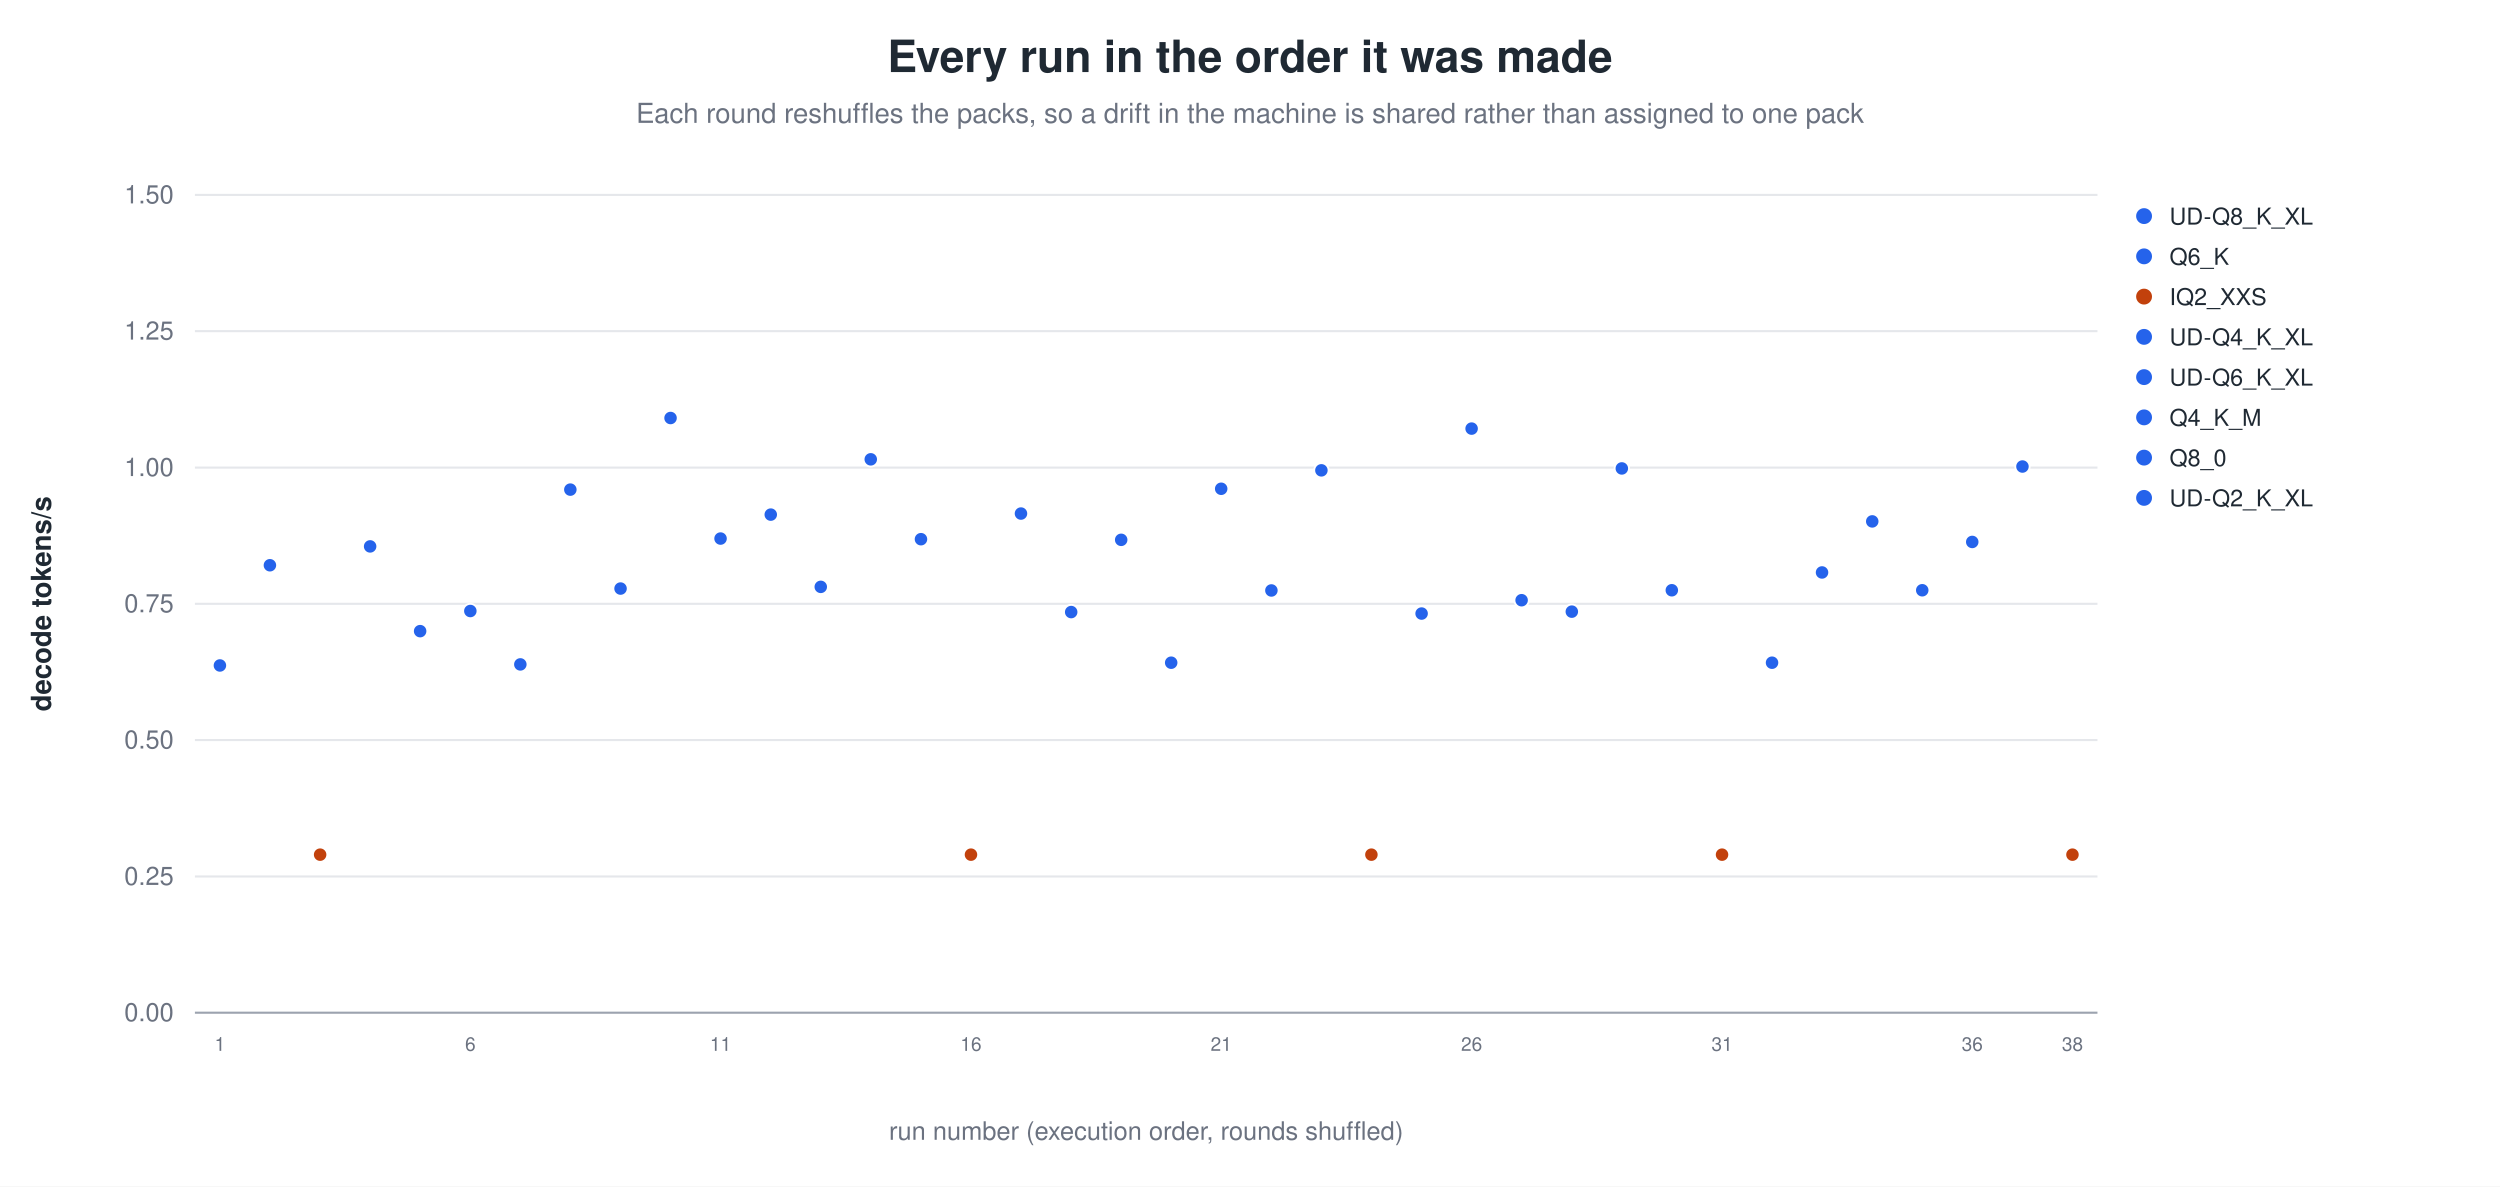
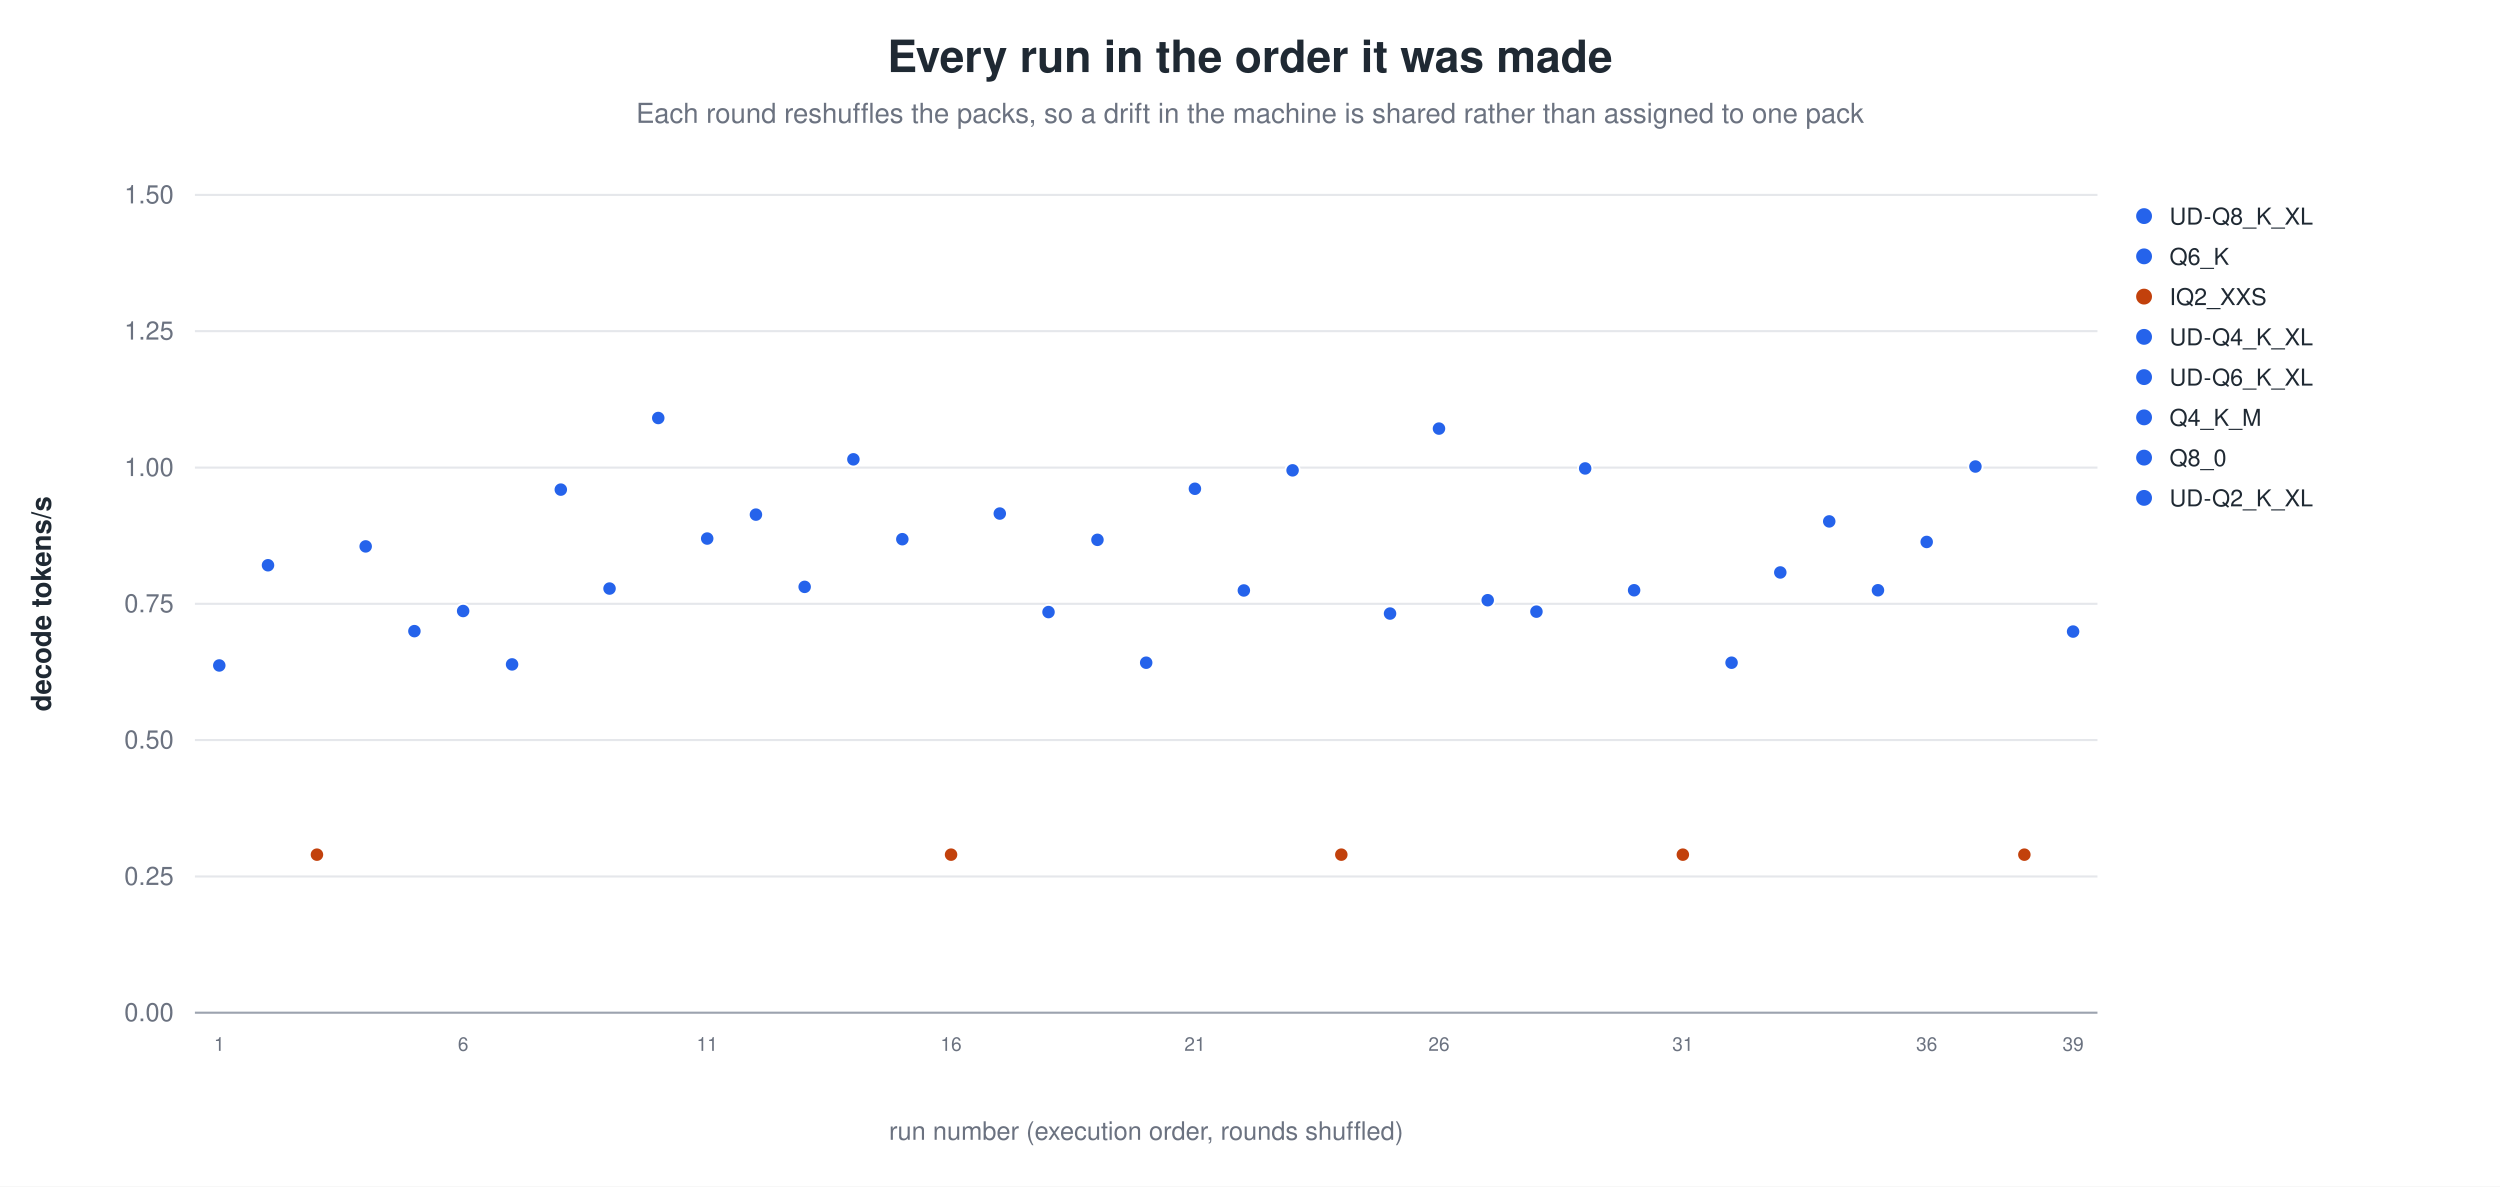
<svg xmlns="http://www.w3.org/2000/svg" width="1180" height="560" viewBox="0 0 1180 560" role="img" aria-label="Every run in the order it was made">
  <rect width="1180" height="560" fill="white" />
  <text x="590.0" y="34" text-anchor="middle" font-family="Helvetica, Arial, sans-serif" font-size="21" font-weight="600" fill="#1f2933">Every run in the order it was made</text>
  <text x="590.0" y="58" text-anchor="middle" font-family="Helvetica, Arial, sans-serif" font-size="13" fill="#6b7280">Each round reshuffles the packs, so a drift in the machine is shared rather than assigned to one pack</text>
  <line x1="92.0" y1="478.0" x2="990.0" y2="478.0" stroke="#9ca3af" stroke-width="1.0" />
  <text x="82.0" y="482.0" text-anchor="end" font-family="Helvetica, Arial, sans-serif" font-size="12" fill="#6b7280" font-weight="400">0.00</text>
  <line x1="92.0" y1="413.7" x2="990.0" y2="413.7" stroke="#e5e7eb" stroke-width="1.0" />
  <text x="82.0" y="417.7" text-anchor="end" font-family="Helvetica, Arial, sans-serif" font-size="12" fill="#6b7280" font-weight="400">0.25</text>
  <line x1="92.0" y1="349.3" x2="990.0" y2="349.3" stroke="#e5e7eb" stroke-width="1.0" />
  <text x="82.0" y="353.3" text-anchor="end" font-family="Helvetica, Arial, sans-serif" font-size="12" fill="#6b7280" font-weight="400">0.50</text>
  <line x1="92.0" y1="285.0" x2="990.0" y2="285.0" stroke="#e5e7eb" stroke-width="1.0" />
  <text x="82.0" y="289.0" text-anchor="end" font-family="Helvetica, Arial, sans-serif" font-size="12" fill="#6b7280" font-weight="400">0.75</text>
  <line x1="92.0" y1="220.7" x2="990.0" y2="220.7" stroke="#e5e7eb" stroke-width="1.0" />
  <text x="82.0" y="224.7" text-anchor="end" font-family="Helvetica, Arial, sans-serif" font-size="12" fill="#6b7280" font-weight="400">1.00</text>
  <line x1="92.0" y1="156.3" x2="990.0" y2="156.3" stroke="#e5e7eb" stroke-width="1.0" />
  <text x="82.0" y="160.3" text-anchor="end" font-family="Helvetica, Arial, sans-serif" font-size="12" fill="#6b7280" font-weight="400">1.25</text>
  <line x1="92.0" y1="92.0" x2="990.0" y2="92.0" stroke="#e5e7eb" stroke-width="1.0" />
  <text x="82.0" y="96.0" text-anchor="end" font-family="Helvetica, Arial, sans-serif" font-size="12" fill="#6b7280" font-weight="400">1.50</text>
  <text x="24.0" y="285.0" text-anchor="middle" font-family="Helvetica, Arial, sans-serif" font-size="13" fill="#1f2933" font-weight="600" transform="rotate(-90.0 24.0 285.0)">decode tokens/s</text>
-   <circle cx="103.8" cy="314.1" r="3.4" fill="#2563eb" stroke="white" stroke-width="0.9" opacity="1.00" />
-   <text x="103.8" y="496.0" text-anchor="middle" font-family="Helvetica, Arial, sans-serif" font-size="9" fill="#6b7280" font-weight="400">1</text>
-   <circle cx="127.4" cy="266.8" r="3.4" fill="#2563eb" stroke="white" stroke-width="0.9" opacity="1.00" />
-   <circle cx="151.1" cy="403.4" r="3.4" fill="#c2410c" stroke="white" stroke-width="0.9" opacity="1.00" />
-   <circle cx="174.7" cy="257.9" r="3.4" fill="#2563eb" stroke="white" stroke-width="0.9" opacity="1.00" />
-   <circle cx="198.3" cy="297.9" r="3.4" fill="#2563eb" stroke="white" stroke-width="0.9" opacity="1.00" />
-   <circle cx="222.0" cy="288.4" r="3.4" fill="#2563eb" stroke="white" stroke-width="0.9" opacity="1.00" />
-   <text x="222.0" y="496.0" text-anchor="middle" font-family="Helvetica, Arial, sans-serif" font-size="9" fill="#6b7280" font-weight="400">6</text>
-   <circle cx="245.6" cy="313.6" r="3.4" fill="#2563eb" stroke="white" stroke-width="0.9" opacity="1.00" />
-   <circle cx="269.2" cy="231.1" r="3.4" fill="#2563eb" stroke="white" stroke-width="0.9" opacity="1.00" />
-   <circle cx="292.9" cy="277.8" r="3.4" fill="#2563eb" stroke="white" stroke-width="0.9" opacity="1.00" />
-   <circle cx="316.5" cy="197.3" r="3.4" fill="#2563eb" stroke="white" stroke-width="0.9" opacity="1.00" />
-   <circle cx="340.1" cy="254.2" r="3.4" fill="#2563eb" stroke="white" stroke-width="0.9" opacity="1.00" />
-   <text x="340.1" y="496.0" text-anchor="middle" font-family="Helvetica, Arial, sans-serif" font-size="9" fill="#6b7280" font-weight="400">11</text>
-   <circle cx="363.8" cy="242.9" r="3.4" fill="#2563eb" stroke="white" stroke-width="0.9" opacity="1.00" />
-   <circle cx="387.4" cy="277.0" r="3.4" fill="#2563eb" stroke="white" stroke-width="0.9" opacity="1.00" />
-   <circle cx="411.0" cy="216.8" r="3.4" fill="#2563eb" stroke="white" stroke-width="0.9" opacity="1.00" />
-   <circle cx="434.7" cy="254.5" r="3.4" fill="#2563eb" stroke="white" stroke-width="0.9" opacity="1.00" />
-   <circle cx="458.3" cy="403.4" r="3.4" fill="#c2410c" stroke="white" stroke-width="0.9" opacity="1.00" />
-   <text x="458.3" y="496.0" text-anchor="middle" font-family="Helvetica, Arial, sans-serif" font-size="9" fill="#6b7280" font-weight="400">16</text>
-   <circle cx="481.9" cy="242.4" r="3.4" fill="#2563eb" stroke="white" stroke-width="0.9" opacity="1.00" />
-   <circle cx="505.6" cy="288.9" r="3.4" fill="#2563eb" stroke="white" stroke-width="0.9" opacity="1.00" />
-   <circle cx="529.2" cy="254.8" r="3.4" fill="#2563eb" stroke="white" stroke-width="0.9" opacity="1.00" />
-   <circle cx="552.8" cy="312.8" r="3.4" fill="#2563eb" stroke="white" stroke-width="0.9" opacity="1.00" />
-   <circle cx="576.4" cy="230.7" r="3.4" fill="#2563eb" stroke="white" stroke-width="0.9" opacity="1.00" />
-   <text x="576.4" y="496.0" text-anchor="middle" font-family="Helvetica, Arial, sans-serif" font-size="9" fill="#6b7280" font-weight="400">21</text>
-   <circle cx="600.1" cy="278.7" r="3.4" fill="#2563eb" stroke="white" stroke-width="0.9" opacity="1.00" />
-   <circle cx="623.7" cy="222.0" r="3.4" fill="#2563eb" stroke="white" stroke-width="0.9" opacity="1.00" />
-   <circle cx="647.3" cy="403.4" r="3.4" fill="#c2410c" stroke="white" stroke-width="0.9" opacity="1.00" />
-   <circle cx="671.0" cy="289.6" r="3.4" fill="#2563eb" stroke="white" stroke-width="0.9" opacity="1.00" />
-   <circle cx="694.6" cy="202.3" r="3.4" fill="#2563eb" stroke="white" stroke-width="0.9" opacity="1.00" />
-   <text x="694.6" y="496.0" text-anchor="middle" font-family="Helvetica, Arial, sans-serif" font-size="9" fill="#6b7280" font-weight="400">26</text>
-   <circle cx="718.2" cy="283.3" r="3.4" fill="#2563eb" stroke="white" stroke-width="0.9" opacity="1.00" />
-   <circle cx="741.9" cy="288.7" r="3.4" fill="#2563eb" stroke="white" stroke-width="0.9" opacity="1.00" />
-   <circle cx="765.5" cy="221.1" r="3.4" fill="#2563eb" stroke="white" stroke-width="0.9" opacity="1.00" />
-   <circle cx="789.1" cy="278.6" r="3.4" fill="#2563eb" stroke="white" stroke-width="0.9" opacity="1.00" />
-   <circle cx="812.8" cy="403.4" r="3.4" fill="#c2410c" stroke="white" stroke-width="0.9" opacity="1.00" />
-   <text x="812.8" y="496.0" text-anchor="middle" font-family="Helvetica, Arial, sans-serif" font-size="9" fill="#6b7280" font-weight="400">31</text>
-   <circle cx="836.4" cy="312.8" r="3.4" fill="#2563eb" stroke="white" stroke-width="0.9" opacity="1.00" />
-   <circle cx="860.0" cy="270.2" r="3.4" fill="#2563eb" stroke="white" stroke-width="0.9" opacity="1.00" />
-   <circle cx="883.7" cy="246.1" r="3.4" fill="#2563eb" stroke="white" stroke-width="0.9" opacity="1.00" />
-   <circle cx="907.3" cy="278.6" r="3.4" fill="#2563eb" stroke="white" stroke-width="0.9" opacity="1.00" />
-   <circle cx="930.9" cy="255.8" r="3.4" fill="#2563eb" stroke="white" stroke-width="0.9" opacity="1.00" />
-   <text x="930.9" y="496.0" text-anchor="middle" font-family="Helvetica, Arial, sans-serif" font-size="9" fill="#6b7280" font-weight="400">36</text>
-   <circle cx="954.6" cy="220.2" r="3.4" fill="#2563eb" stroke="white" stroke-width="0.9" opacity="1.00" />
-   <circle cx="978.2" cy="403.4" r="3.4" fill="#c2410c" stroke="white" stroke-width="0.9" opacity="1.00" />
-   <text x="978.2" y="496.0" text-anchor="middle" font-family="Helvetica, Arial, sans-serif" font-size="9" fill="#6b7280" font-weight="400">38</text>
+   <circle cx="103.5" cy="314.1" r="3.4" fill="#2563eb" stroke="white" stroke-width="0.9" opacity="1.00" />
+   <text x="103.5" y="496.0" text-anchor="middle" font-family="Helvetica, Arial, sans-serif" font-size="9" fill="#6b7280" font-weight="400">1</text>
+   <circle cx="126.5" cy="266.8" r="3.4" fill="#2563eb" stroke="white" stroke-width="0.9" opacity="1.00" />
+   <circle cx="149.6" cy="403.4" r="3.4" fill="#c2410c" stroke="white" stroke-width="0.9" opacity="1.00" />
+   <circle cx="172.6" cy="257.9" r="3.4" fill="#2563eb" stroke="white" stroke-width="0.9" opacity="1.00" />
+   <circle cx="195.6" cy="297.9" r="3.4" fill="#2563eb" stroke="white" stroke-width="0.9" opacity="1.00" />
+   <circle cx="218.6" cy="288.4" r="3.4" fill="#2563eb" stroke="white" stroke-width="0.9" opacity="1.00" />
+   <text x="218.6" y="496.0" text-anchor="middle" font-family="Helvetica, Arial, sans-serif" font-size="9" fill="#6b7280" font-weight="400">6</text>
+   <circle cx="241.7" cy="313.6" r="3.4" fill="#2563eb" stroke="white" stroke-width="0.9" opacity="1.00" />
+   <circle cx="264.7" cy="231.1" r="3.4" fill="#2563eb" stroke="white" stroke-width="0.9" opacity="1.00" />
+   <circle cx="287.7" cy="277.8" r="3.4" fill="#2563eb" stroke="white" stroke-width="0.9" opacity="1.00" />
+   <circle cx="310.7" cy="197.3" r="3.4" fill="#2563eb" stroke="white" stroke-width="0.9" opacity="1.00" />
+   <circle cx="333.8" cy="254.2" r="3.4" fill="#2563eb" stroke="white" stroke-width="0.9" opacity="1.00" />
+   <text x="333.8" y="496.0" text-anchor="middle" font-family="Helvetica, Arial, sans-serif" font-size="9" fill="#6b7280" font-weight="400">11</text>
+   <circle cx="356.8" cy="242.9" r="3.4" fill="#2563eb" stroke="white" stroke-width="0.9" opacity="1.00" />
+   <circle cx="379.8" cy="277.0" r="3.4" fill="#2563eb" stroke="white" stroke-width="0.9" opacity="1.00" />
+   <circle cx="402.8" cy="216.8" r="3.4" fill="#2563eb" stroke="white" stroke-width="0.9" opacity="1.00" />
+   <circle cx="425.9" cy="254.5" r="3.4" fill="#2563eb" stroke="white" stroke-width="0.9" opacity="1.00" />
+   <circle cx="448.9" cy="403.4" r="3.4" fill="#c2410c" stroke="white" stroke-width="0.9" opacity="1.00" />
+   <text x="448.9" y="496.0" text-anchor="middle" font-family="Helvetica, Arial, sans-serif" font-size="9" fill="#6b7280" font-weight="400">16</text>
+   <circle cx="471.9" cy="242.4" r="3.4" fill="#2563eb" stroke="white" stroke-width="0.9" opacity="1.00" />
+   <circle cx="494.9" cy="288.9" r="3.4" fill="#2563eb" stroke="white" stroke-width="0.9" opacity="1.00" />
+   <circle cx="518.0" cy="254.8" r="3.4" fill="#2563eb" stroke="white" stroke-width="0.9" opacity="1.00" />
+   <circle cx="541.0" cy="312.8" r="3.4" fill="#2563eb" stroke="white" stroke-width="0.9" opacity="1.00" />
+   <circle cx="564.0" cy="230.7" r="3.4" fill="#2563eb" stroke="white" stroke-width="0.9" opacity="1.00" />
+   <text x="564.0" y="496.0" text-anchor="middle" font-family="Helvetica, Arial, sans-serif" font-size="9" fill="#6b7280" font-weight="400">21</text>
+   <circle cx="587.1" cy="278.7" r="3.4" fill="#2563eb" stroke="white" stroke-width="0.9" opacity="1.00" />
+   <circle cx="610.1" cy="222.0" r="3.4" fill="#2563eb" stroke="white" stroke-width="0.9" opacity="1.00" />
+   <circle cx="633.1" cy="403.4" r="3.4" fill="#c2410c" stroke="white" stroke-width="0.9" opacity="1.00" />
+   <circle cx="656.1" cy="289.6" r="3.4" fill="#2563eb" stroke="white" stroke-width="0.9" opacity="1.00" />
+   <circle cx="679.2" cy="202.3" r="3.4" fill="#2563eb" stroke="white" stroke-width="0.9" opacity="1.00" />
+   <text x="679.2" y="496.0" text-anchor="middle" font-family="Helvetica, Arial, sans-serif" font-size="9" fill="#6b7280" font-weight="400">26</text>
+   <circle cx="702.2" cy="283.3" r="3.4" fill="#2563eb" stroke="white" stroke-width="0.9" opacity="1.00" />
+   <circle cx="725.2" cy="288.7" r="3.4" fill="#2563eb" stroke="white" stroke-width="0.9" opacity="1.00" />
+   <circle cx="748.2" cy="221.1" r="3.4" fill="#2563eb" stroke="white" stroke-width="0.9" opacity="1.00" />
+   <circle cx="771.3" cy="278.6" r="3.4" fill="#2563eb" stroke="white" stroke-width="0.9" opacity="1.00" />
+   <circle cx="794.3" cy="403.4" r="3.4" fill="#c2410c" stroke="white" stroke-width="0.9" opacity="1.00" />
+   <text x="794.3" y="496.0" text-anchor="middle" font-family="Helvetica, Arial, sans-serif" font-size="9" fill="#6b7280" font-weight="400">31</text>
+   <circle cx="817.3" cy="312.8" r="3.4" fill="#2563eb" stroke="white" stroke-width="0.9" opacity="1.00" />
+   <circle cx="840.3" cy="270.2" r="3.4" fill="#2563eb" stroke="white" stroke-width="0.9" opacity="1.00" />
+   <circle cx="863.4" cy="246.1" r="3.4" fill="#2563eb" stroke="white" stroke-width="0.9" opacity="1.00" />
+   <circle cx="886.4" cy="278.6" r="3.4" fill="#2563eb" stroke="white" stroke-width="0.9" opacity="1.00" />
+   <circle cx="909.4" cy="255.8" r="3.4" fill="#2563eb" stroke="white" stroke-width="0.9" opacity="1.00" />
+   <text x="909.4" y="496.0" text-anchor="middle" font-family="Helvetica, Arial, sans-serif" font-size="9" fill="#6b7280" font-weight="400">36</text>
+   <circle cx="932.4" cy="220.2" r="3.4" fill="#2563eb" stroke="white" stroke-width="0.9" opacity="1.00" />
+   <circle cx="955.5" cy="403.4" r="3.4" fill="#c2410c" stroke="white" stroke-width="0.9" opacity="1.00" />
+   <circle cx="978.5" cy="298.1" r="3.4" fill="#2563eb" stroke="white" stroke-width="0.9" opacity="1.00" />
+   <text x="978.5" y="496.0" text-anchor="middle" font-family="Helvetica, Arial, sans-serif" font-size="9" fill="#6b7280" font-weight="400">39</text>
  <circle cx="1012.0" cy="102.0" r="4.2" fill="#2563eb" stroke="white" stroke-width="0.9" opacity="1.00" />
  <text x="1024.0" y="106.0" text-anchor="start" font-family="Helvetica, Arial, sans-serif" font-size="11" fill="#1f2933" font-weight="400">UD-Q8_K_XL</text>
  <circle cx="1012.0" cy="121.0" r="4.2" fill="#2563eb" stroke="white" stroke-width="0.9" opacity="1.00" />
  <text x="1024.0" y="125.0" text-anchor="start" font-family="Helvetica, Arial, sans-serif" font-size="11" fill="#1f2933" font-weight="400">Q6_K</text>
  <circle cx="1012.0" cy="140.0" r="4.2" fill="#c2410c" stroke="white" stroke-width="0.9" opacity="1.00" />
  <text x="1024.0" y="144.0" text-anchor="start" font-family="Helvetica, Arial, sans-serif" font-size="11" fill="#1f2933" font-weight="400">IQ2_XXS</text>
  <circle cx="1012.0" cy="159.0" r="4.2" fill="#2563eb" stroke="white" stroke-width="0.9" opacity="1.00" />
  <text x="1024.0" y="163.0" text-anchor="start" font-family="Helvetica, Arial, sans-serif" font-size="11" fill="#1f2933" font-weight="400">UD-Q4_K_XL</text>
  <circle cx="1012.0" cy="178.0" r="4.2" fill="#2563eb" stroke="white" stroke-width="0.9" opacity="1.00" />
  <text x="1024.0" y="182.0" text-anchor="start" font-family="Helvetica, Arial, sans-serif" font-size="11" fill="#1f2933" font-weight="400">UD-Q6_K_XL</text>
  <circle cx="1012.0" cy="197.0" r="4.2" fill="#2563eb" stroke="white" stroke-width="0.9" opacity="1.00" />
  <text x="1024.0" y="201.0" text-anchor="start" font-family="Helvetica, Arial, sans-serif" font-size="11" fill="#1f2933" font-weight="400">Q4_K_M</text>
  <circle cx="1012.0" cy="216.0" r="4.2" fill="#2563eb" stroke="white" stroke-width="0.9" opacity="1.00" />
  <text x="1024.0" y="220.0" text-anchor="start" font-family="Helvetica, Arial, sans-serif" font-size="11" fill="#1f2933" font-weight="400">Q8_0</text>
  <circle cx="1012.0" cy="235.0" r="4.2" fill="#2563eb" stroke="white" stroke-width="0.9" opacity="1.00" />
  <text x="1024.0" y="239.0" text-anchor="start" font-family="Helvetica, Arial, sans-serif" font-size="11" fill="#1f2933" font-weight="400">UD-Q2_K_XL</text>
  <text x="541.0" y="538.0" text-anchor="middle" font-family="Helvetica, Arial, sans-serif" font-size="12" fill="#6b7280" font-weight="400">run number (execution order, rounds shuffled)</text>
</svg>
